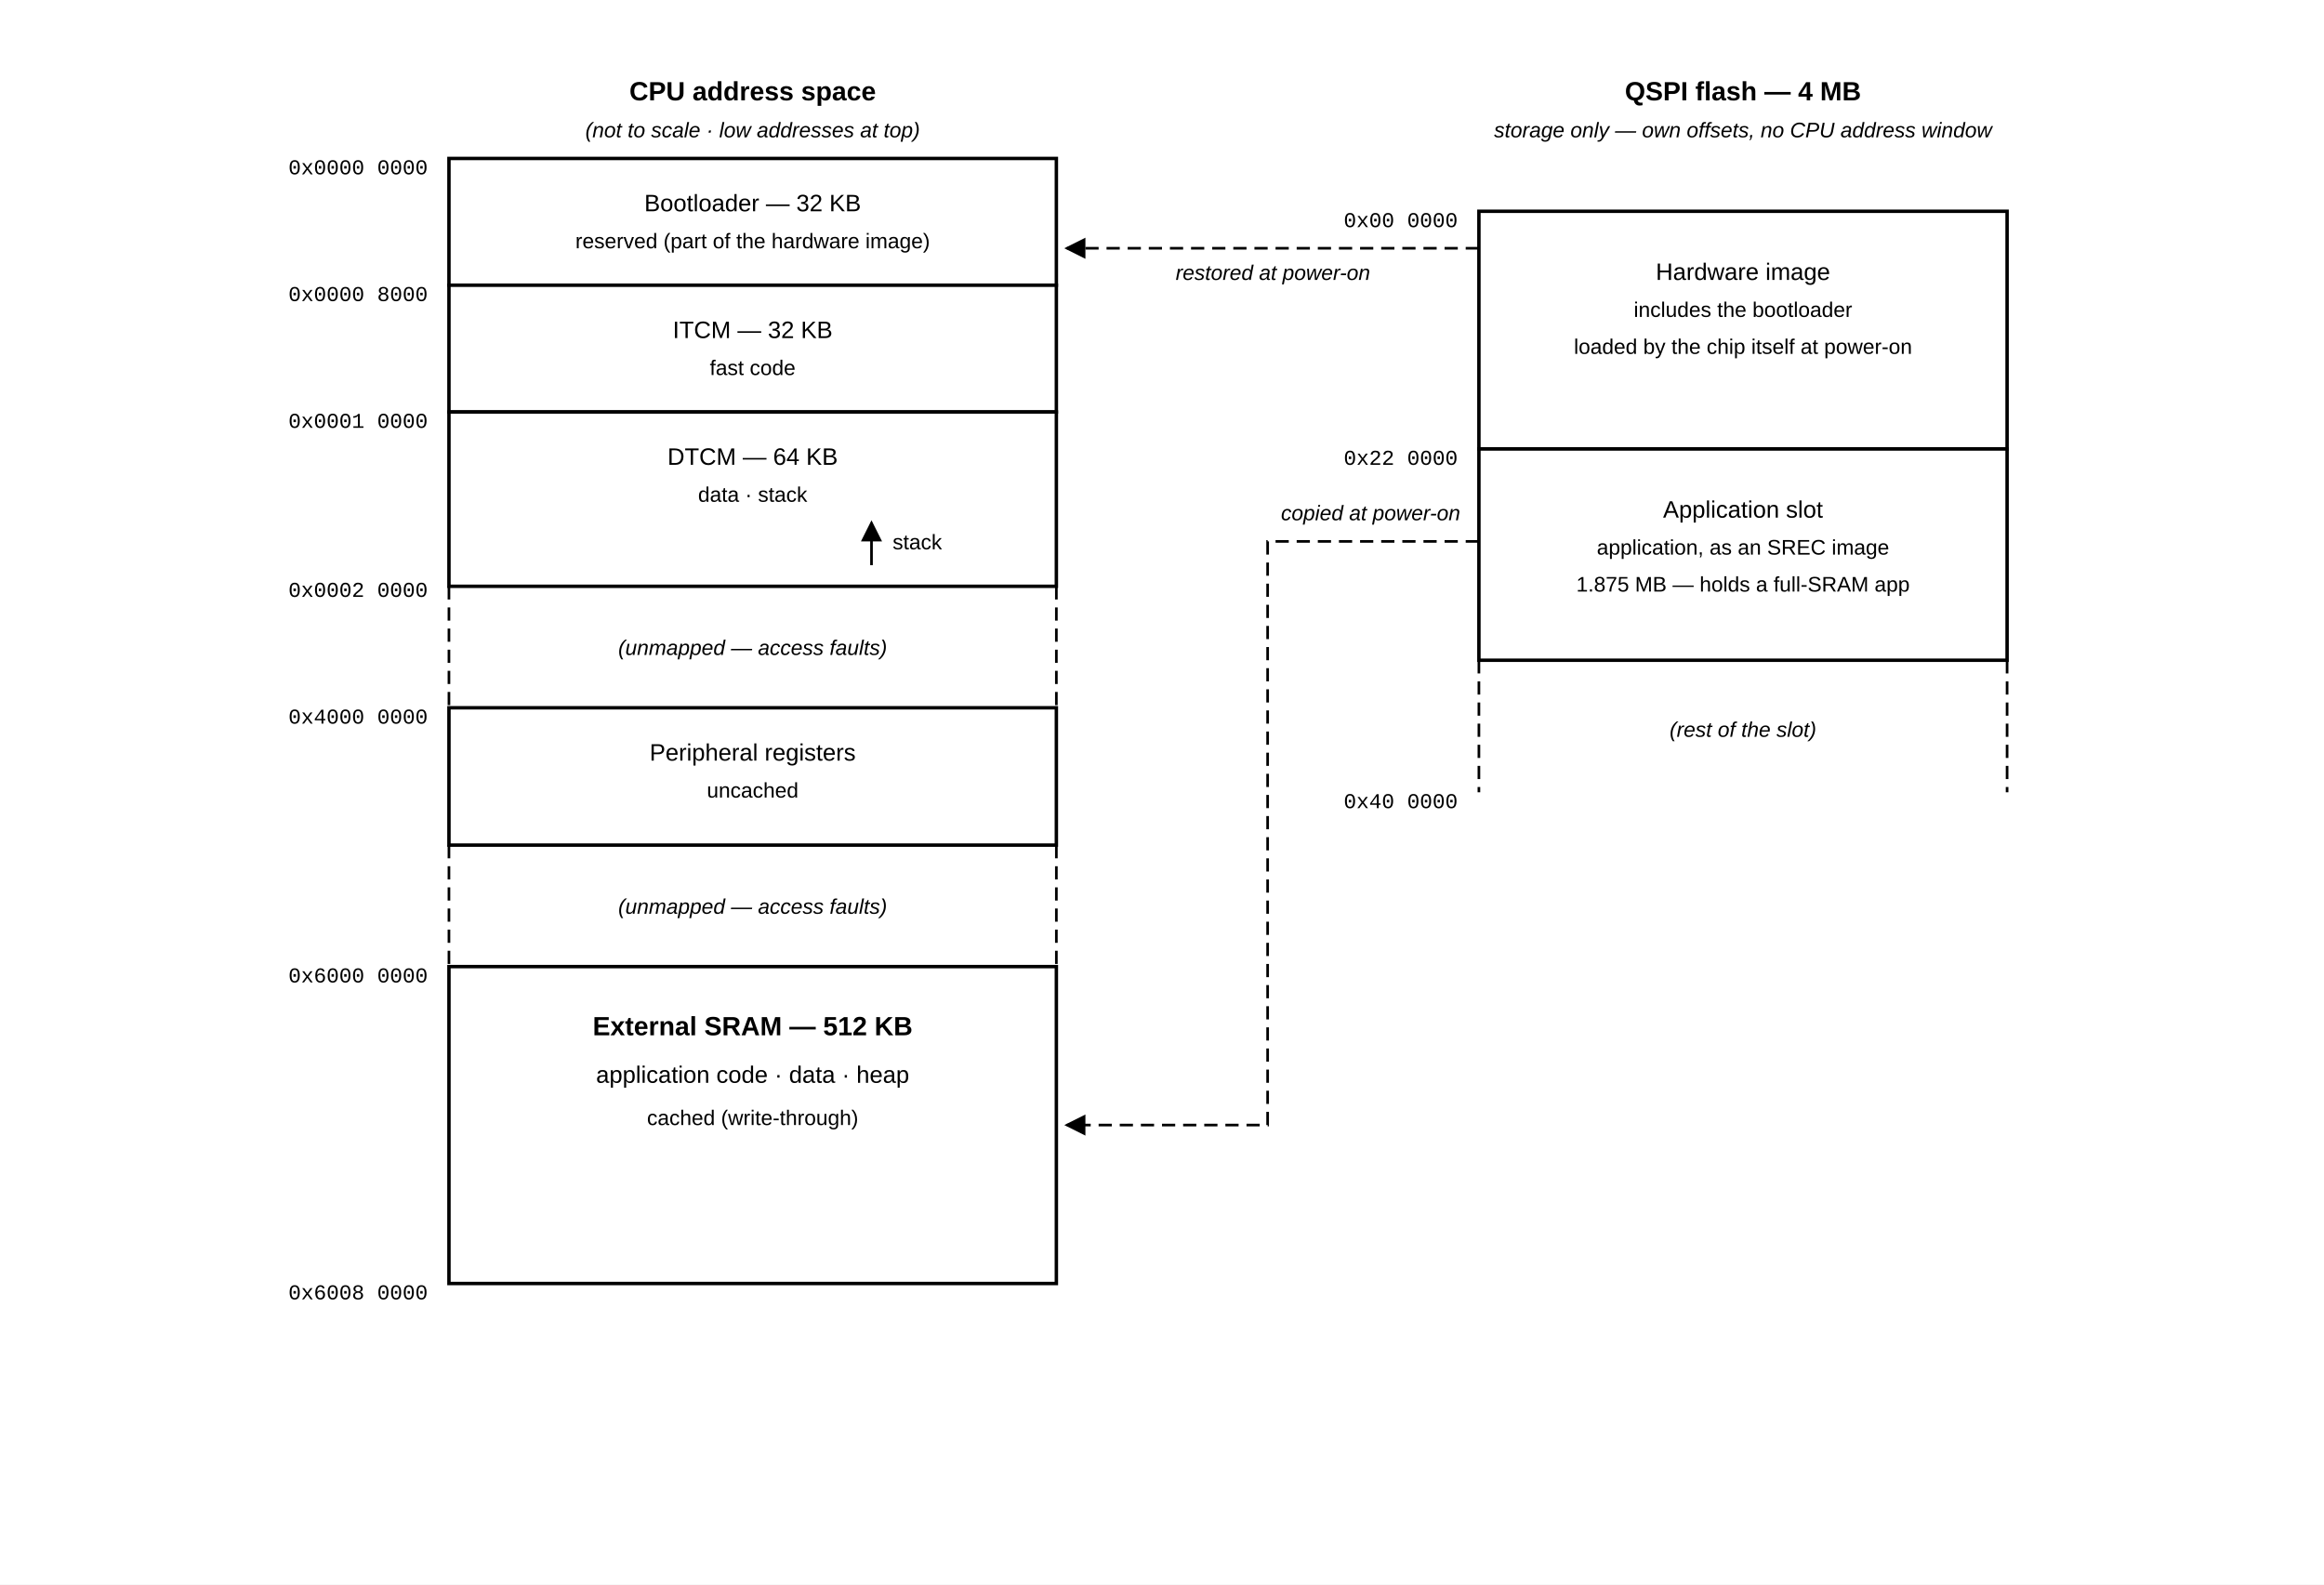
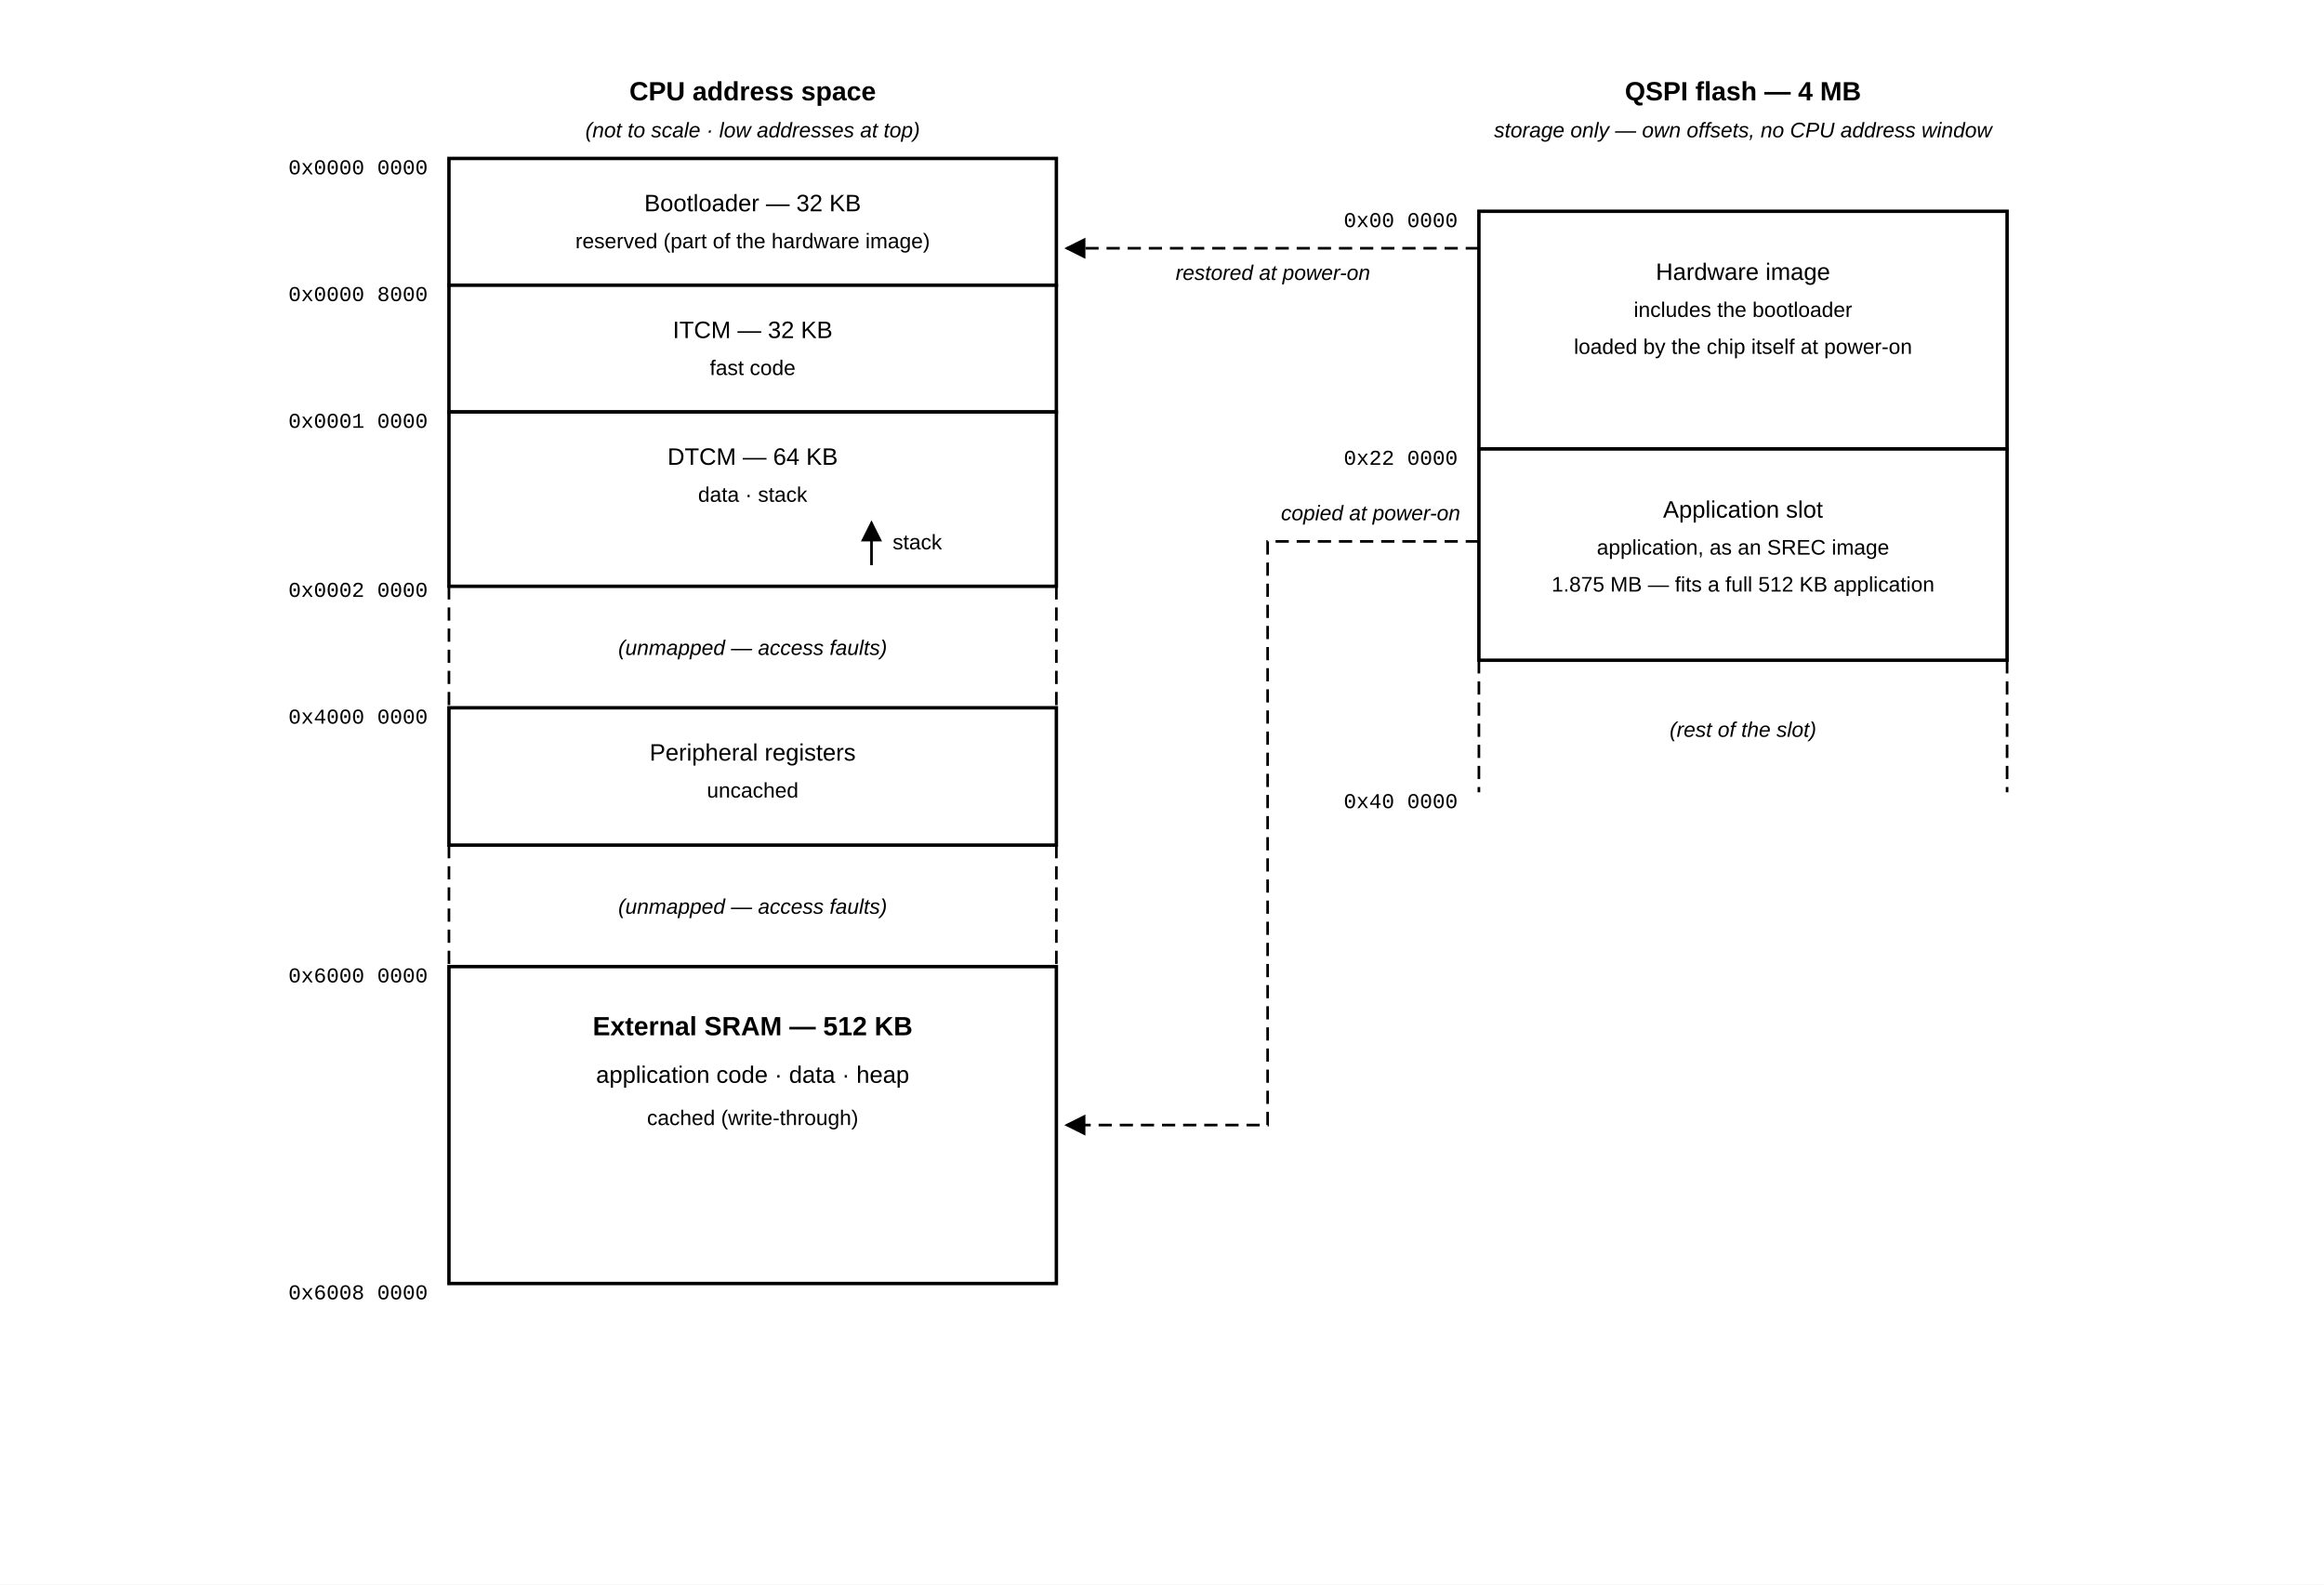
<svg xmlns="http://www.w3.org/2000/svg" viewBox="0 0 880 600" font-family="Liberation Sans, Helvetica, Arial, sans-serif" fill="black">
  <rect x="0" y="0" width="880" height="600" fill="white" />
  <defs>
    <marker id="arr" markerWidth="8" markerHeight="8" refX="7" refY="4" orient="auto">
      <path d="M0,0 L8,4 L0,8 z" />
    </marker>
  </defs>
  <style>
    .box  { fill:white; stroke:black; stroke-width:1.3; }
    .dash { stroke:black; stroke-width:1; fill:none; stroke-dasharray:5 3; }
    .dasha{ stroke:black; stroke-width:1; fill:none; stroke-dasharray:5 3; marker-end:url(#arr); }
    .wire { stroke:black; stroke-width:1; fill:none; marker-end:url(#arr); }
    .t    { font-size:9px; }
    .tb   { font-size:10px; font-weight:bold; }
    .ts   { font-size:8px; }
    .ti   { font-size:8px; font-style:italic; }
    .addr { font-size:8px; font-family:"Liberation Mono", monospace; }
  </style>
  <text class="tb" x="285" y="38" text-anchor="middle" font-size="11">CPU address space</text>
  <text class="ti" x="285" y="52" text-anchor="middle">(not to scale · low addresses at top)</text>
  <rect class="box" x="170" y="60" width="230" height="48" />
  <text class="t" x="285" y="80" text-anchor="middle">Bootloader — 32 KB</text>
  <text class="ts" x="285" y="94" text-anchor="middle">reserved (part of the hardware image)</text>
  <text class="addr" x="162" y="66" text-anchor="end">0x0000 0000</text>
  <rect class="box" x="170" y="108" width="230" height="48" />
  <text class="t" x="285" y="128" text-anchor="middle">ITCM — 32 KB</text>
  <text class="ts" x="285" y="142" text-anchor="middle">fast code</text>
  <text class="addr" x="162" y="114" text-anchor="end">0x0000 8000</text>
  <rect class="box" x="170" y="156" width="230" height="66" />
  <text class="t" x="285" y="176" text-anchor="middle">DTCM — 64 KB</text>
  <text class="ts" x="285" y="190" text-anchor="middle">data · stack</text>
  <text class="addr" x="162" y="162" text-anchor="end">0x0001 0000</text>
  <line class="wire" x1="330" y1="214" x2="330" y2="198" />
  <text class="ts" x="338" y="208" text-anchor="start">stack</text>
  <text class="addr" x="162" y="226" text-anchor="end">0x0002 0000</text>
  <line class="dash" x1="170" y1="222" x2="170" y2="268" />
  <line class="dash" x1="400" y1="222" x2="400" y2="268" />
  <text class="ti" x="285" y="248" text-anchor="middle">(unmapped — access faults)</text>
  <rect class="box" x="170" y="268" width="230" height="52" />
  <text class="t" x="285" y="288" text-anchor="middle">Peripheral registers</text>
  <text class="ts" x="285" y="302" text-anchor="middle">uncached</text>
  <text class="addr" x="162" y="274" text-anchor="end">0x4000 0000</text>
  <line class="dash" x1="170" y1="320" x2="170" y2="366" />
  <line class="dash" x1="400" y1="320" x2="400" y2="366" />
  <text class="ti" x="285" y="346" text-anchor="middle">(unmapped — access faults)</text>
  <rect class="box" x="170" y="366" width="230" height="120" />
  <text class="tb" x="285" y="392" text-anchor="middle">External SRAM — 512 KB</text>
  <text class="t" x="285" y="410" text-anchor="middle">application code · data · heap</text>
  <text class="ts" x="285" y="426" text-anchor="middle">cached (write-through)</text>
  <text class="addr" x="162" y="372" text-anchor="end">0x6000 0000</text>
  <text class="addr" x="162" y="492" text-anchor="end">0x6008 0000</text>
  <text class="tb" x="660" y="38" text-anchor="middle" font-size="11">QSPI flash — 4 MB</text>
  <text class="ti" x="660" y="52" text-anchor="middle">storage only — own offsets, no CPU address window</text>
  <rect class="box" x="560" y="80" width="200" height="90" />
  <text class="t" x="660" y="106" text-anchor="middle">Hardware image</text>
  <text class="ts" x="660" y="120" text-anchor="middle">includes the bootloader</text>
  <text class="ts" x="660" y="134" text-anchor="middle">loaded by the chip itself at power-on</text>
  <text class="addr" x="552" y="86" text-anchor="end">0x00 0000</text>
  <rect class="box" x="560" y="170" width="200" height="80" />
  <text class="t" x="660" y="196" text-anchor="middle">Application slot</text>
  <text class="ts" x="660" y="210" text-anchor="middle">application, as an SREC image</text>
-   <text class="ts" x="660" y="224" text-anchor="middle">1.875 MB — holds a full-SRAM app</text>
+   <text class="ts" x="660" y="224" text-anchor="middle">1.875 MB — fits a full 512 KB application</text>
  <text class="addr" x="552" y="176" text-anchor="end">0x22 0000</text>
  <line class="dash" x1="560" y1="250" x2="560" y2="300" />
  <line class="dash" x1="760" y1="250" x2="760" y2="300" />
  <text class="ti" x="660" y="279" text-anchor="middle">(rest of the slot)</text>
  <text class="addr" x="552" y="306" text-anchor="end">0x40 0000</text>
  <path class="dasha" d="M 560 94 L 404 94" />
  <text class="ti" x="482" y="106" text-anchor="middle">restored at power-on</text>
  <path class="dasha" d="M 560 205 L 480 205 L 480 426 L 404 426" />
  <text class="ti" x="519" y="197" text-anchor="middle">copied at power-on</text>
</svg>
